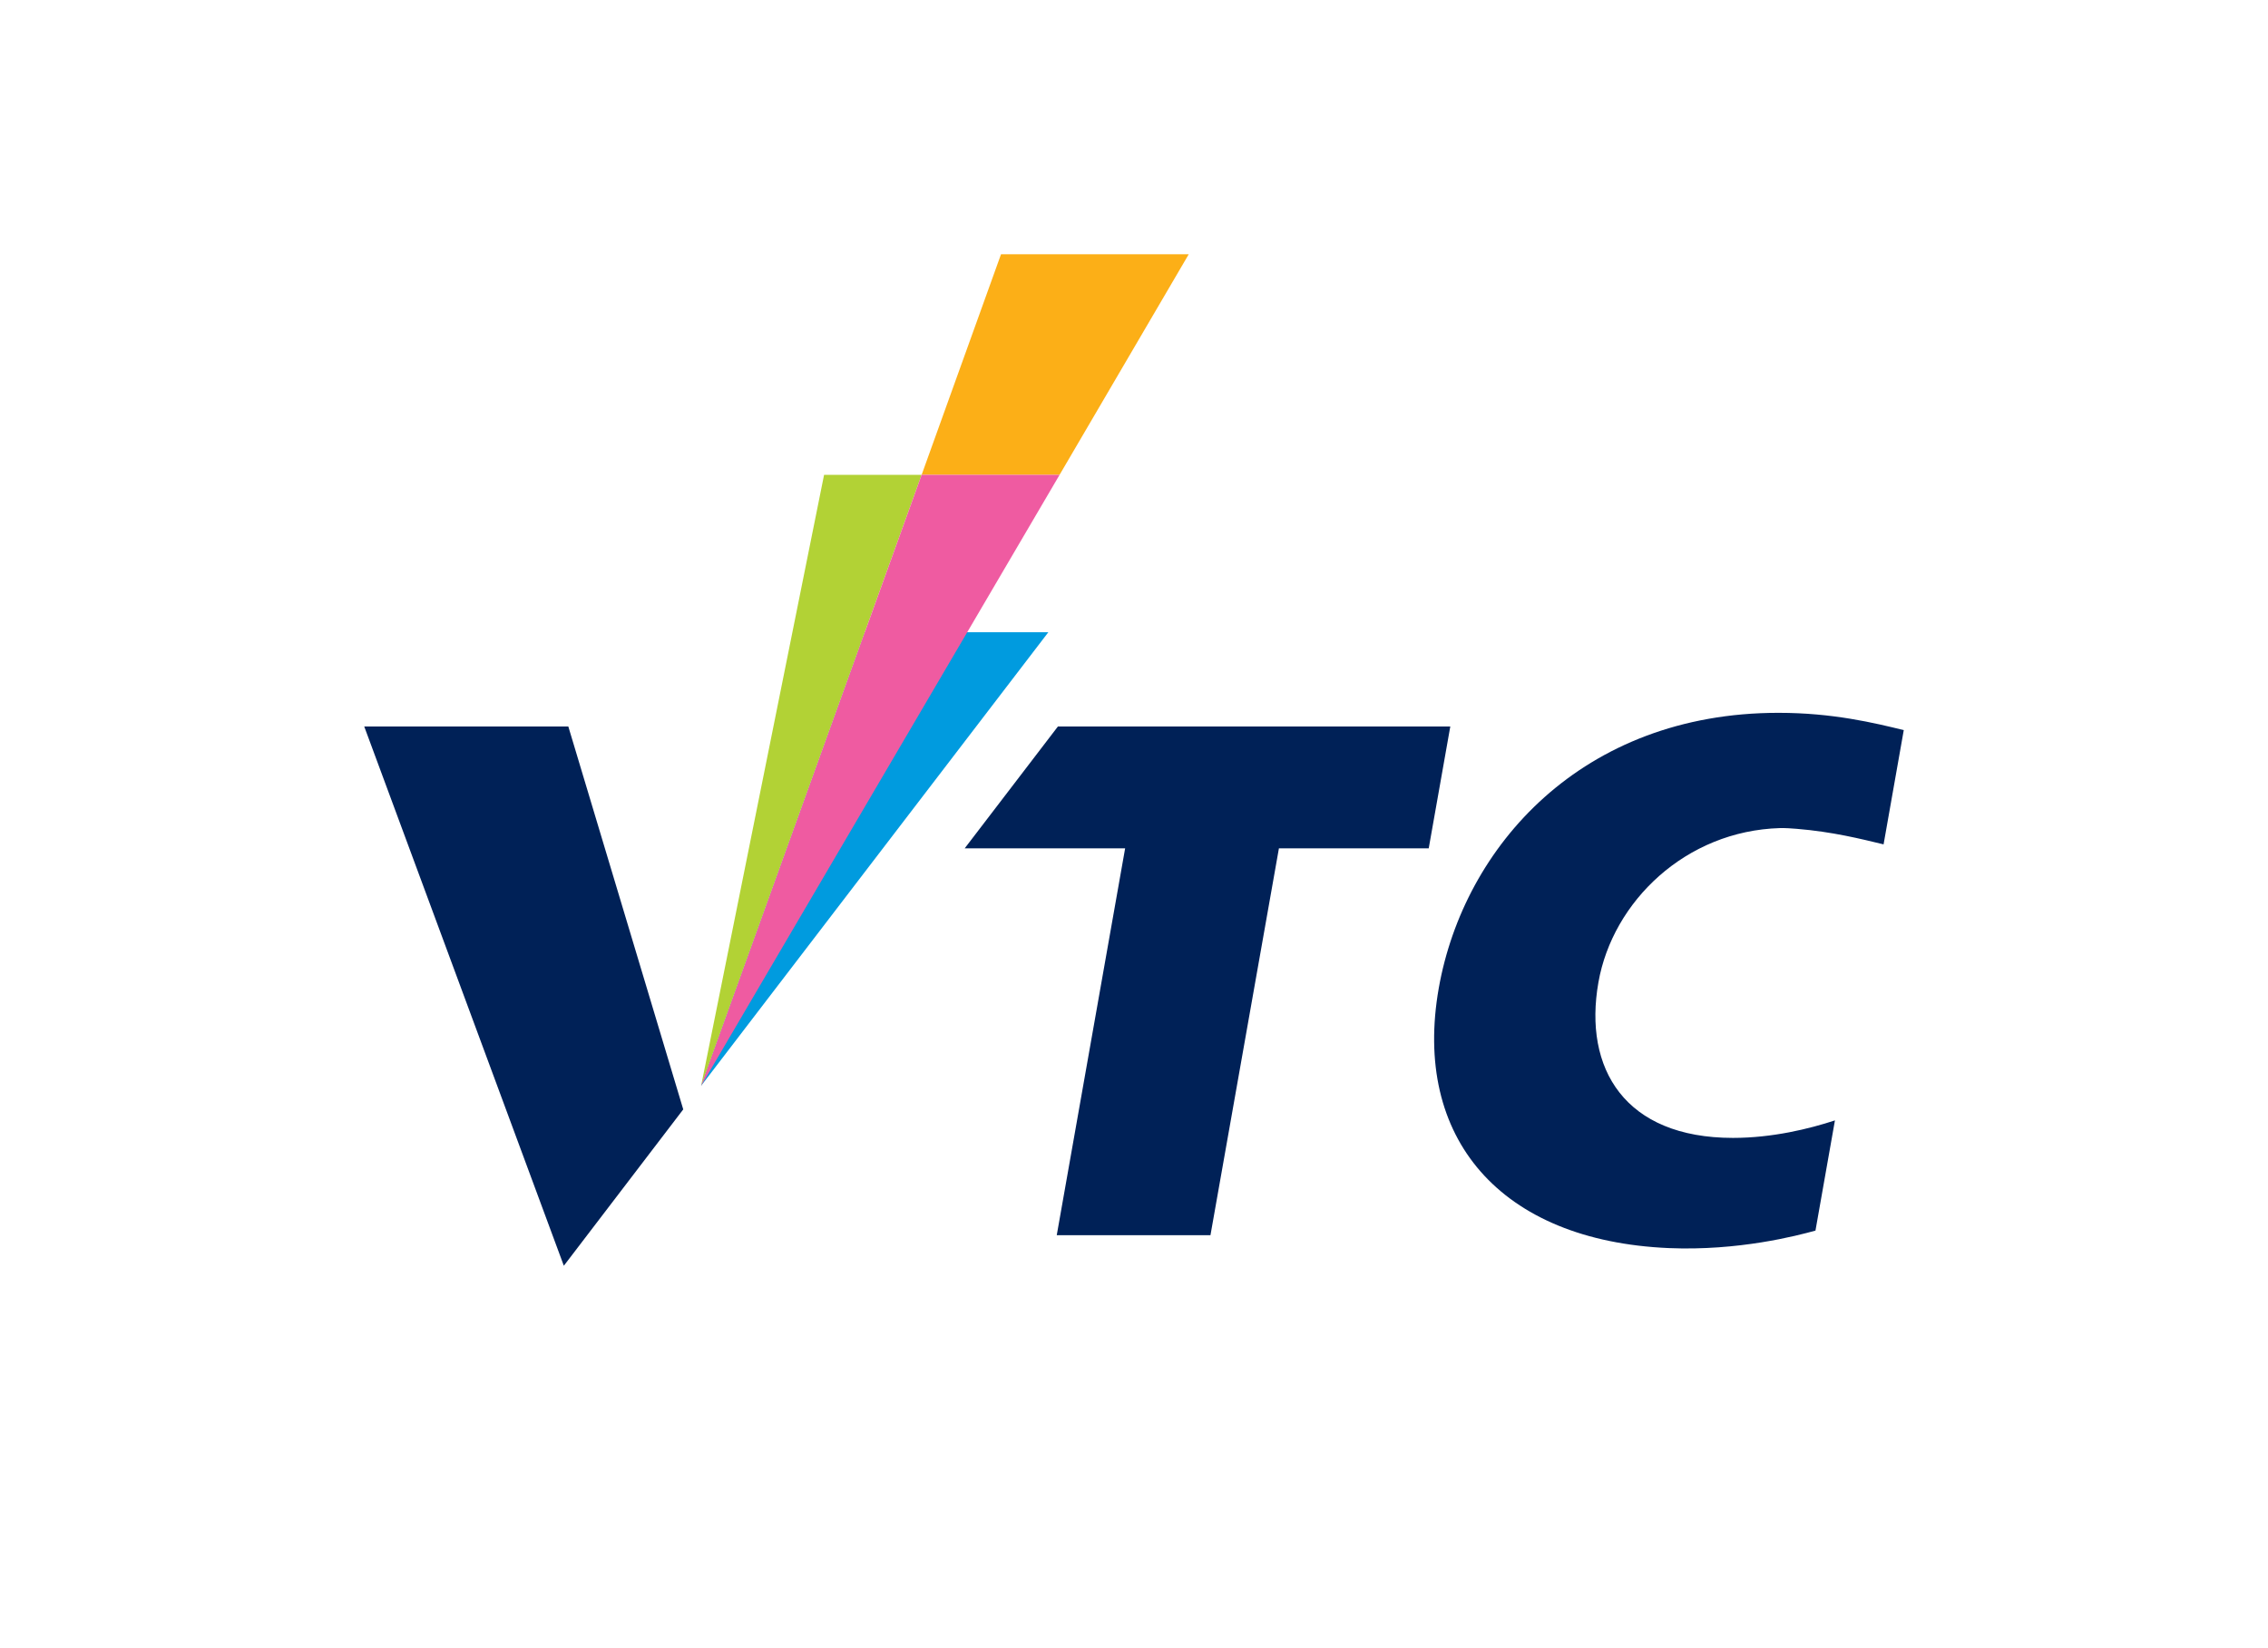
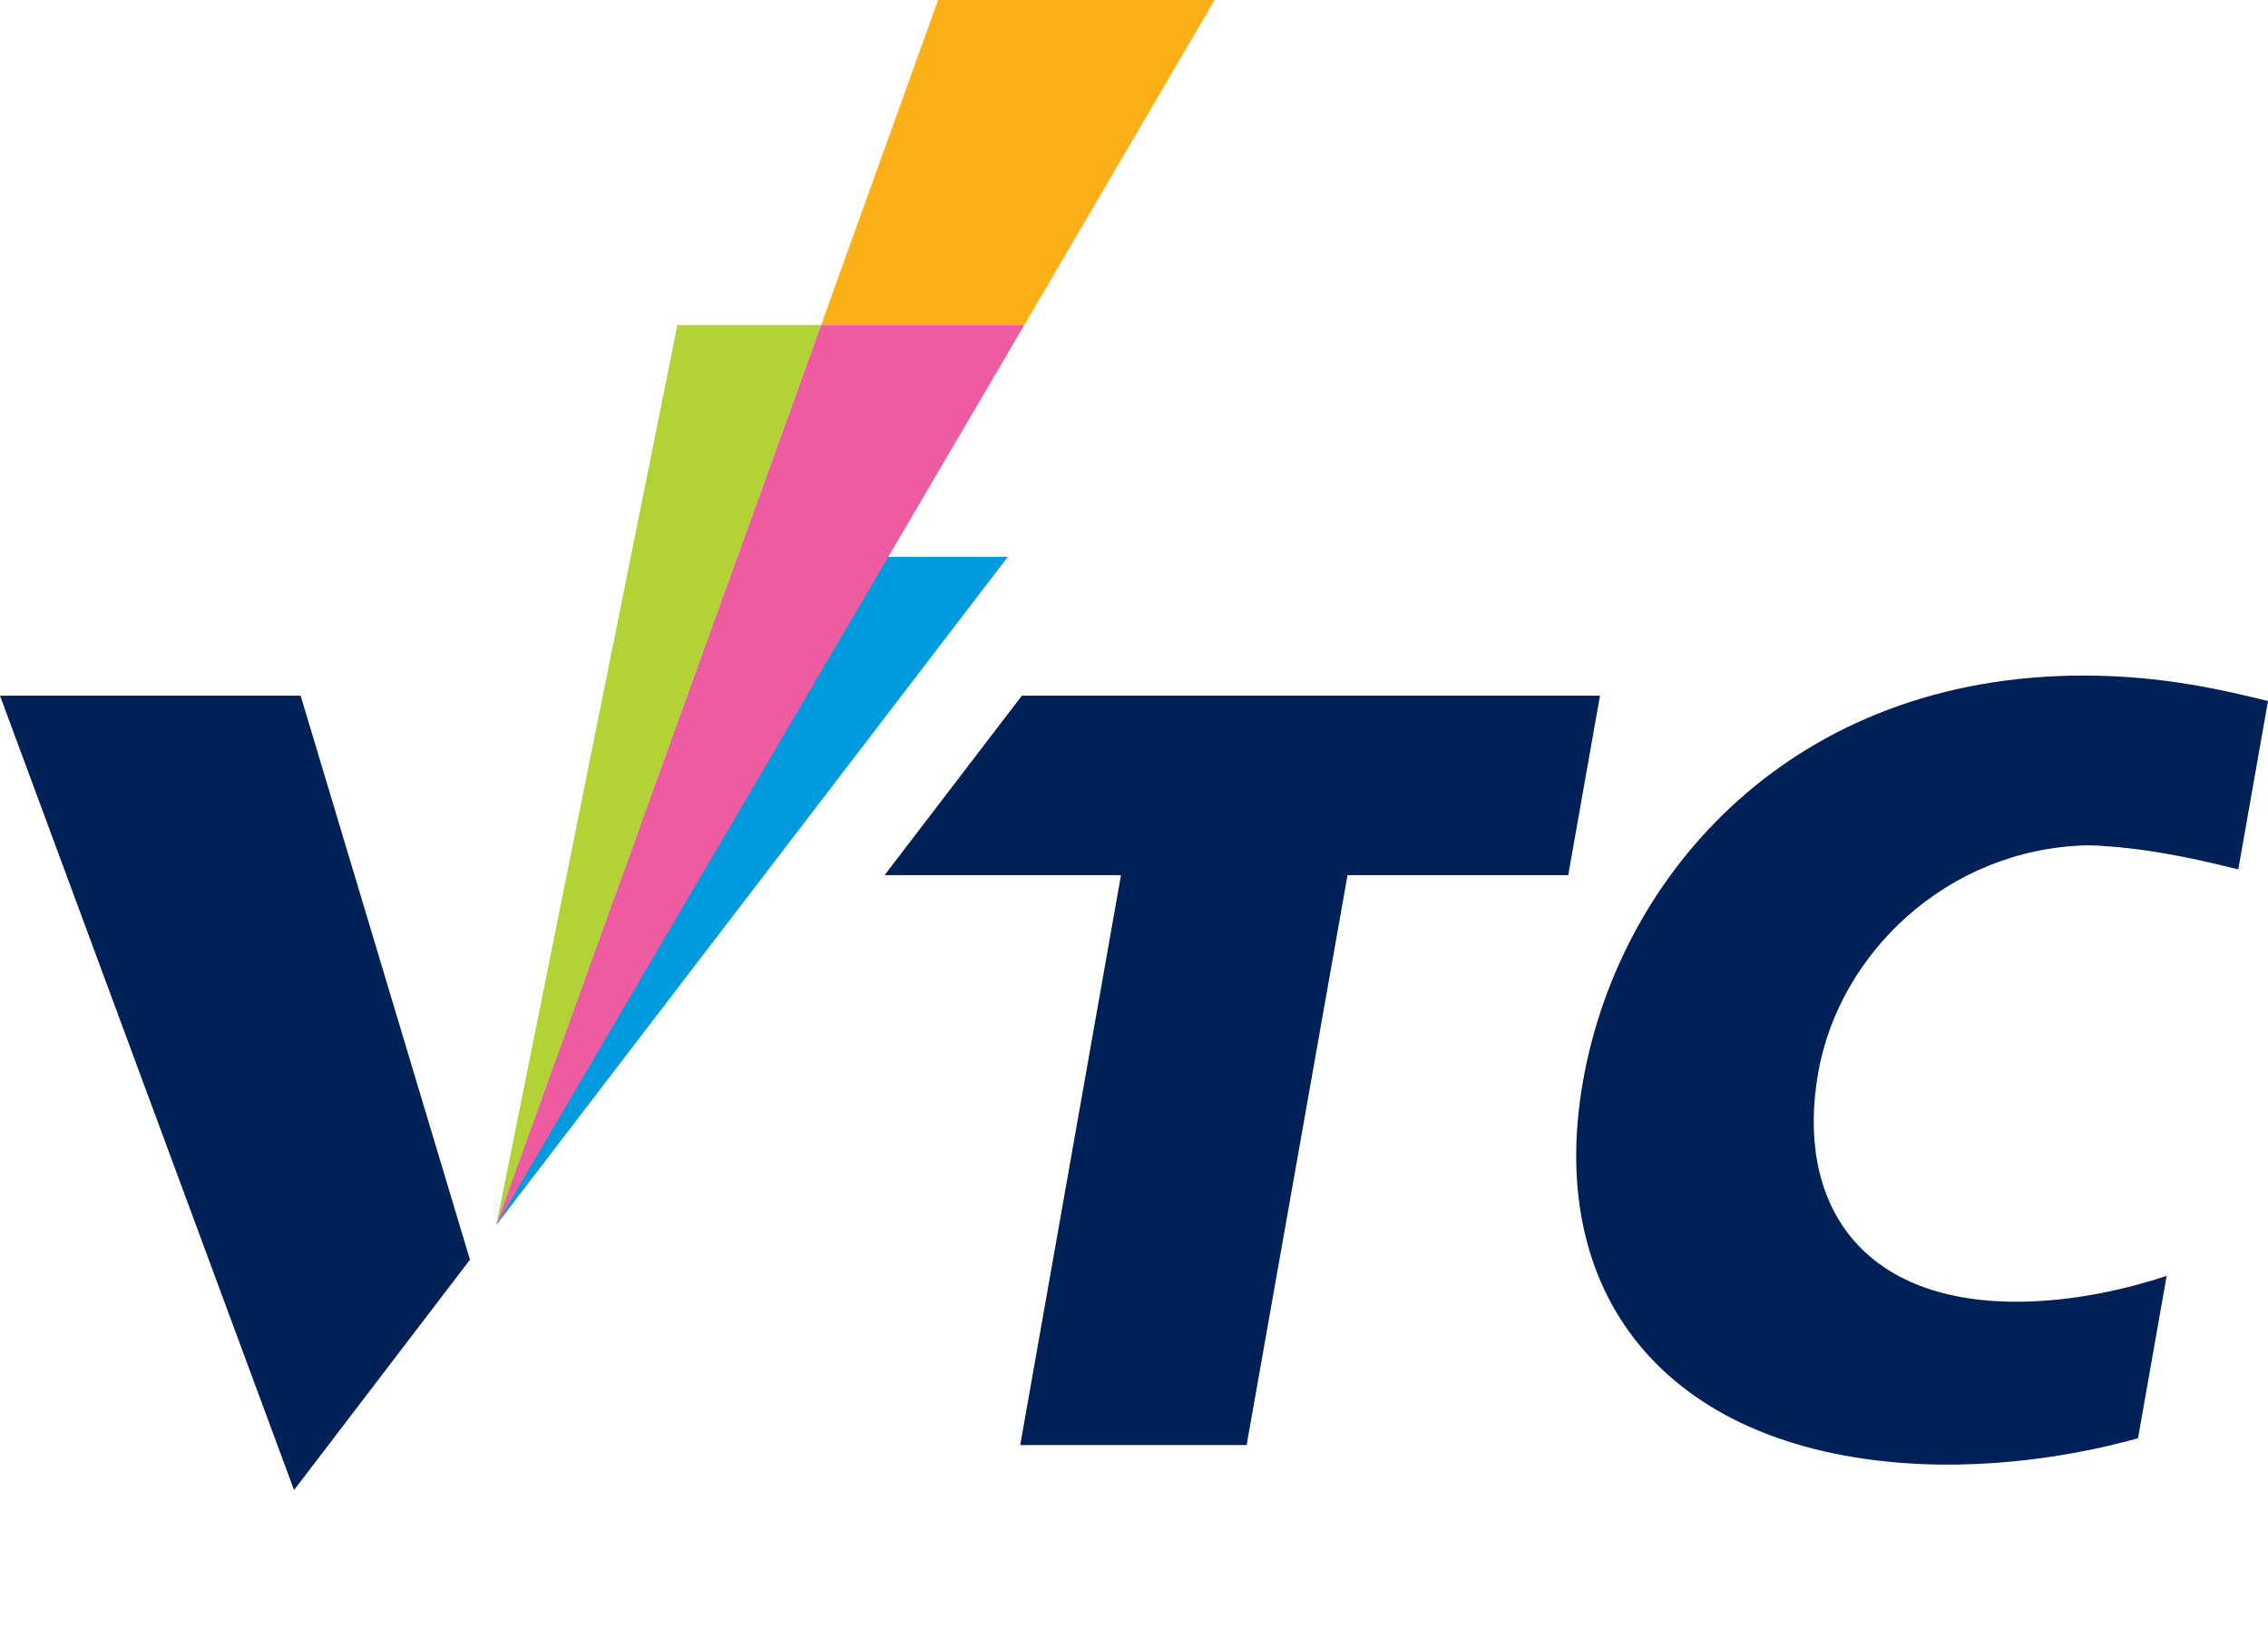
- <svg xmlns="http://www.w3.org/2000/svg" id="Layer_1" version="1.1" viewBox="0 0 313.39 227.68">
+ <svg xmlns="http://www.w3.org/2000/svg" id="Layer_1" version="1.1" viewBox="0 0 313.54 227.68">
  <defs>
    <style>
      .st0 {
        fill: none;
      }

      .st1 {
        fill: #002157;
      }

      .st2 {
        fill: #ef5ba1;
      }

      .st3 {
        fill: #fcaf17;
      }

      .st4 {
        fill: #b2d235;
      }

      .st5 {
        fill: #009bdf;
      }
    </style>
  </defs>
-   <rect class="st0" width="313.39" height="227.68" />
+   <rect class="st0" x=".08" width="313.39" height="227.68" />
  <g>
-     <polygon class="st1" points="167.26 170.72 146.02 170.72 155.47 117.25 133.3 117.25 146.18 100.41 200.4 100.41 197.42 117.25 176.72 117.25 167.26 170.72" />
-     <path class="st1" d="M260.27,116.71l2.79-15.8c-4.09-1-9.81-2.39-17.31-2.39-27.12,0-43.46,18.42-46.94,38.03-3.66,20.71,8.46,34.94,31.78,35.95,9.64.41,17.76-1.72,20.27-2.42l2.69-15.23c-3.55,1.17-8.66,2.42-14.09,2.42-14.93,0-20.7-9.56-18.59-21.51,1.97-11.15,12.04-20.93,25.1-21.31.8-.01,1.55.04,2.26.1,4.97.4,8.96,1.41,12.04,2.15h-.01Z" />
+     <polygon class="st1" points="172.34 199.83 141.04 199.83 154.97 121.02 122.29 121.02 141.27 96.2 221.19 96.2 216.8 121.02 186.29 121.02 172.34 199.83" />
+     <path class="st1" d="M309.43,120.23l4.11-23.29c-6.03-1.47-14.46-3.52-25.51-3.52-39.97,0-64.06,27.15-69.18,56.05-5.39,30.52,12.47,51.5,46.84,52.99,14.21.6,26.18-2.54,29.88-3.57l3.96-22.45c-5.23,1.72-12.76,3.57-20.77,3.57-22.01,0-30.51-14.09-27.4-31.7,2.9-16.43,17.75-30.85,36.99-31.41,1.18-.01,2.28.06,3.33.15,7.33.59,13.21,2.08,17.75,3.17h-.01.01Z" />
    <g>
-       <polygon class="st1" points="94.41 153.33 77.91 174.94 50.33 100.41 78.53 100.41 94.41 153.33" />
-       <polygon class="st5" points="96.88 150.07 144.86 87.38 119.53 87.38 96.88 150.07" />
-       <polygon class="st3" points="164.26 35.14 138.32 35.14 127.35 65.63 146.41 65.63 164.26 35.14" />
-       <polygon class="st4" points="113.87 65.63 96.88 150.07 127.35 65.63 113.87 65.63" />
-       <polygon class="st2" points="127.35 65.63 96.88 150.07 146.41 65.63 127.35 65.63" />
+       <polygon class="st1" points="64.97 174.2 40.65 206.05 0 96.2 41.56 96.2 64.97 174.2" />
+       <polygon class="st5" points="68.61 169.4 139.33 77 101.99 77 68.61 169.4" />
+       <polygon class="st3" points="167.92 0 129.69 0 113.52 44.94 141.61 44.94 167.92 0" />
+       <polygon class="st4" points="93.65 44.94 68.61 169.4 113.52 44.94 93.65 44.94" />
+       <polygon class="st2" points="113.52 44.94 68.61 169.4 141.61 44.94 113.52 44.94" />
    </g>
  </g>
</svg>
